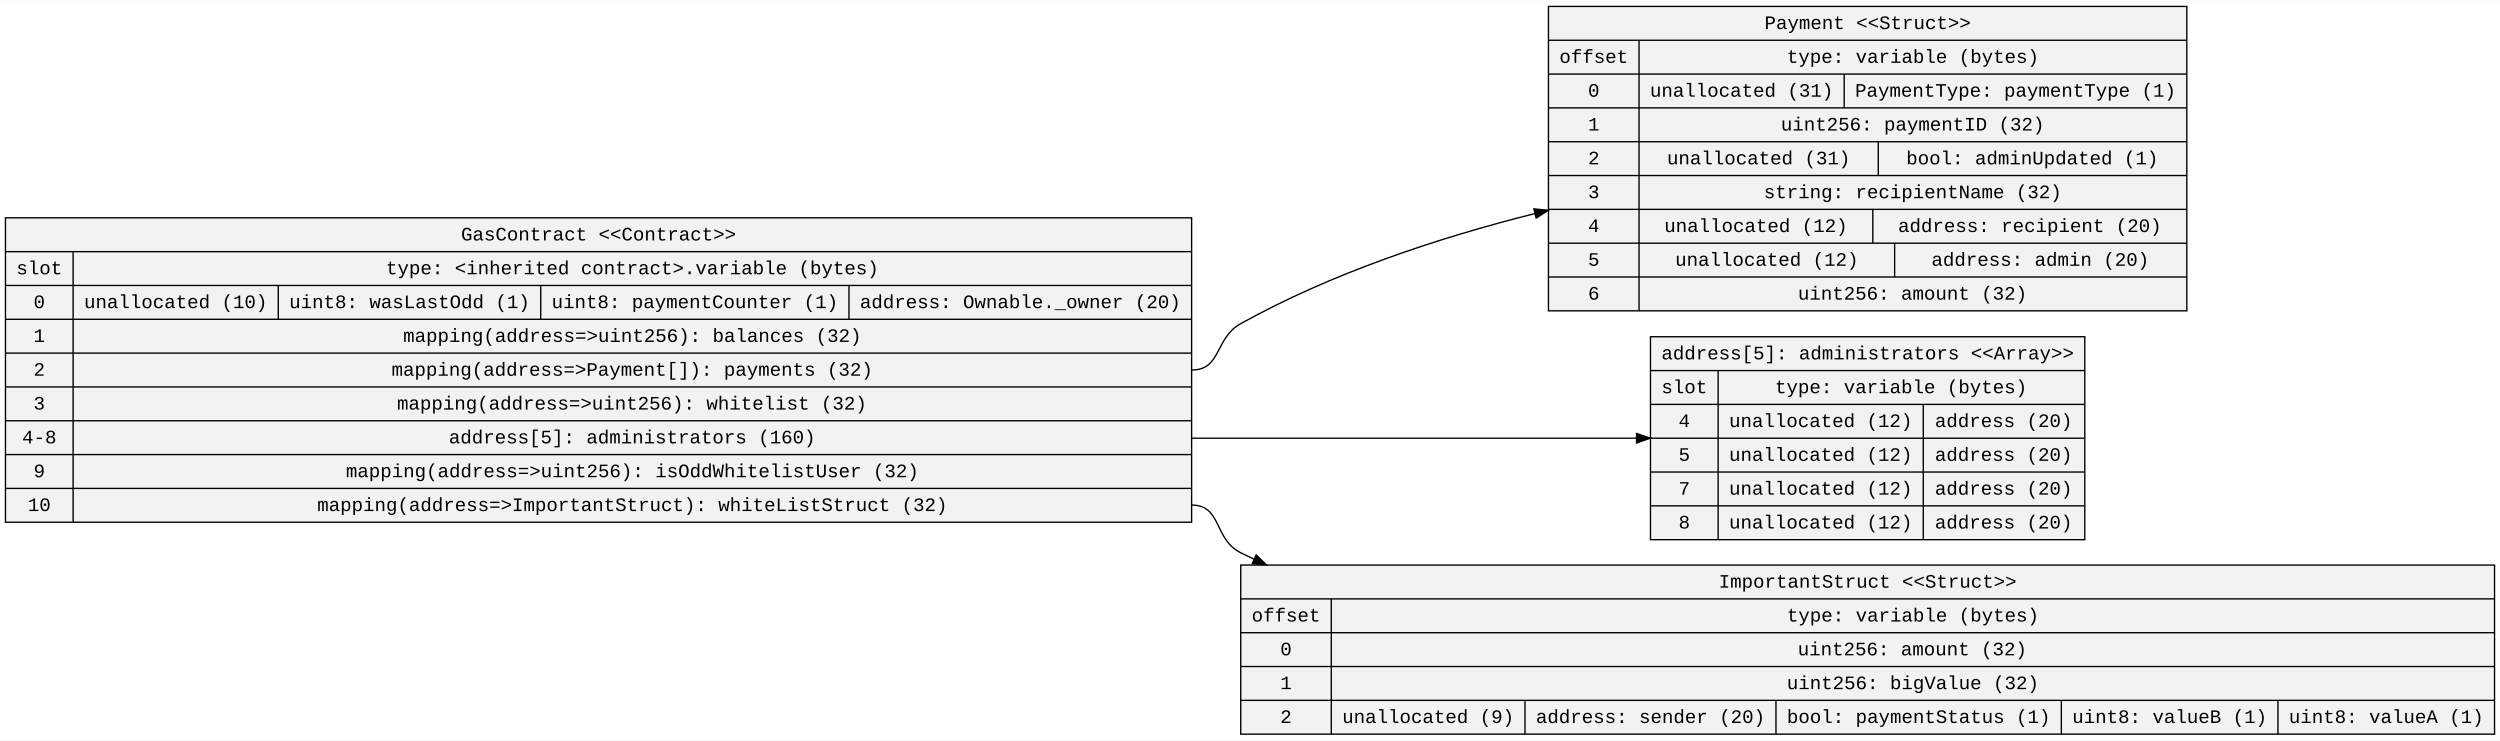
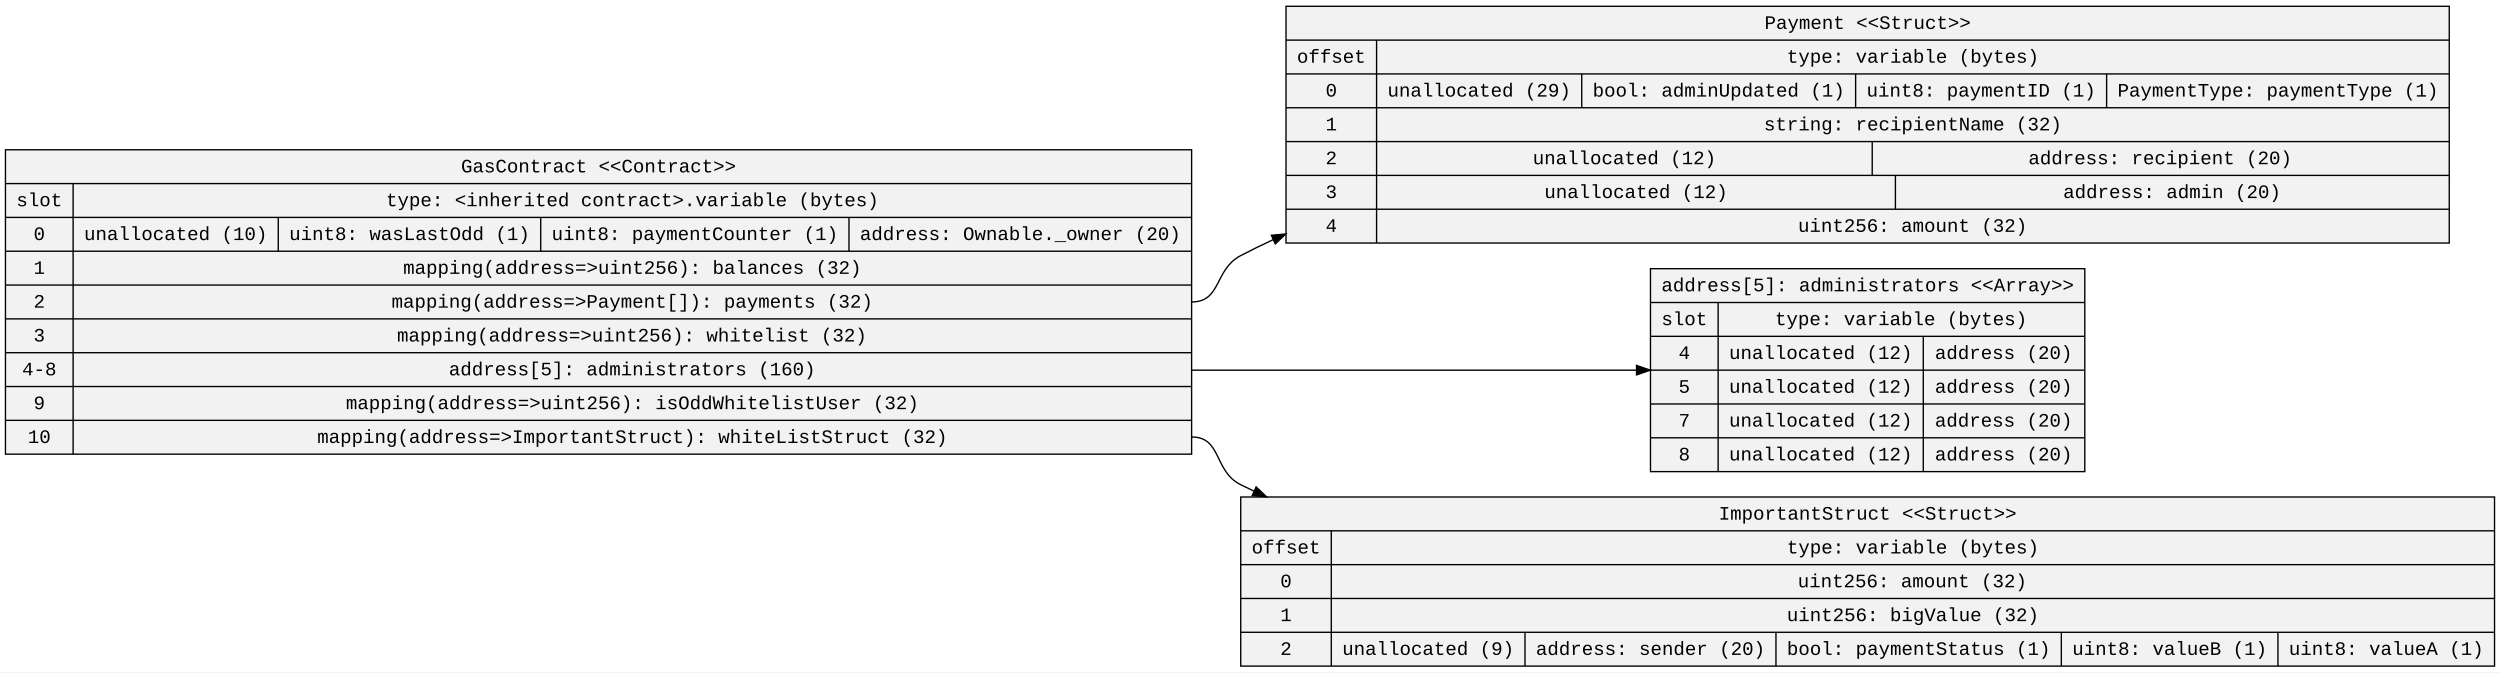
- <svg xmlns="http://www.w3.org/2000/svg" width="1833pt" height="543pt" viewBox="0.00 0.00 1833.06 542.60">
-   <g id="graph0" class="graph" transform="scale(1 1) rotate(0) translate(4 538.6)">
-     <polygon fill="white" stroke="transparent" points="-4,4 -4,-538.6 1829.06,-538.6 1829.06,4 -4,4" />
+ <svg xmlns="http://www.w3.org/2000/svg" width="1833pt" height="493pt" viewBox="0.00 0.00 1833.06 492.80">
+   <g id="graph0" class="graph" transform="scale(1 1) rotate(0) translate(4 488.8)">
+     <polygon fill="white" stroke="transparent" points="-4,4 -4,-488.8 1829.06,-488.8 1829.06,4 -4,4" />
    <g id="node1" class="node">
      <polygon fill="#f2f2f2" stroke="black" points="0,-155.9 0,-379.1 869.73,-379.1 869.73,-155.9 0,-155.9" />
      <text text-anchor="middle" x="434.86" y="-362.5" font-family="Courier New" font-size="14.00">GasContract &lt;&lt;Contract&gt;&gt;</text>
      <polyline fill="none" stroke="black" points="0,-354.3 869.73,-354.3 " />
      <text text-anchor="middle" x="24.8" y="-337.7" font-family="Courier New" font-size="14.00">slot</text>
      <polyline fill="none" stroke="black" points="0,-329.5 49.61,-329.5 " />
      <text text-anchor="middle" x="24.8" y="-312.9" font-family="Courier New" font-size="14.00">0</text>
      <polyline fill="none" stroke="black" points="0,-304.7 49.61,-304.7 " />
      <text text-anchor="middle" x="24.8" y="-288.1" font-family="Courier New" font-size="14.00">1</text>
      <polyline fill="none" stroke="black" points="0,-279.9 49.61,-279.9 " />
      <text text-anchor="middle" x="24.8" y="-263.3" font-family="Courier New" font-size="14.00">2</text>
      <polyline fill="none" stroke="black" points="0,-255.1 49.61,-255.1 " />
      <text text-anchor="middle" x="24.8" y="-238.5" font-family="Courier New" font-size="14.00">3</text>
      <polyline fill="none" stroke="black" points="0,-230.3 49.61,-230.3 " />
      <text text-anchor="middle" x="24.8" y="-213.7" font-family="Courier New" font-size="14.00">4-8</text>
      <polyline fill="none" stroke="black" points="0,-205.5 49.61,-205.5 " />
      <text text-anchor="middle" x="24.8" y="-188.9" font-family="Courier New" font-size="14.00">9</text>
      <polyline fill="none" stroke="black" points="0,-180.7 49.61,-180.7 " />
      <text text-anchor="middle" x="24.8" y="-164.1" font-family="Courier New" font-size="14.00">10</text>
      <polyline fill="none" stroke="black" points="49.61,-155.9 49.61,-354.3 " />
      <text text-anchor="middle" x="459.67" y="-337.7" font-family="Courier New" font-size="14.00">type: &lt;inherited contract&gt;.variable (bytes)</text>
      <polyline fill="none" stroke="black" points="49.61,-329.5 869.73,-329.5 " />
      <text text-anchor="middle" x="124.82" y="-312.9" font-family="Courier New" font-size="14.00">unallocated (10)</text>
      <polyline fill="none" stroke="black" points="200.03,-304.7 200.03,-329.5 " />
      <text text-anchor="middle" x="296.24" y="-312.9" font-family="Courier New" font-size="14.00">uint8: wasLastOdd (1)</text>
      <polyline fill="none" stroke="black" points="392.46,-304.7 392.46,-329.5 " />
      <text text-anchor="middle" x="505.47" y="-312.9" font-family="Courier New" font-size="14.00">uint8: paymentCounter (1)</text>
      <polyline fill="none" stroke="black" points="618.49,-304.7 618.49,-329.5 " />
      <text text-anchor="middle" x="744.11" y="-312.9" font-family="Courier New" font-size="14.00">address: Ownable._owner (20)</text>
      <polyline fill="none" stroke="black" points="49.61,-304.7 869.73,-304.7 " />
      <text text-anchor="middle" x="459.63" y="-288.1" font-family="Courier New" font-size="14.00">mapping(address=&gt;uint256): balances (32)</text>
      <polyline fill="none" stroke="black" points="49.61,-279.9 869.73,-279.9 " />
      <text text-anchor="middle" x="459.53" y="-263.3" font-family="Courier New" font-size="14.00">mapping(address=&gt;Payment[]): payments (32)</text>
      <polyline fill="none" stroke="black" points="49.61,-255.1 869.73,-255.1 " />
      <text text-anchor="middle" x="459.33" y="-238.5" font-family="Courier New" font-size="14.00">mapping(address=&gt;uint256): whitelist (32)</text>
      <polyline fill="none" stroke="black" points="49.61,-230.3 869.73,-230.3 " />
      <text text-anchor="middle" x="459.53" y="-213.7" font-family="Courier New" font-size="14.00">address[5]: administrators (160)</text>
      <polyline fill="none" stroke="black" points="49.61,-205.5 869.73,-205.5 " />
      <text text-anchor="middle" x="459.64" y="-188.9" font-family="Courier New" font-size="14.00">mapping(address=&gt;uint256): isOddWhitelistUser (32)</text>
      <polyline fill="none" stroke="black" points="49.61,-180.7 869.73,-180.7 " />
      <text text-anchor="middle" x="459.64" y="-164.1" font-family="Courier New" font-size="14.00">mapping(address=&gt;ImportantStruct): whiteListStruct (32)</text>
    </g>
    <g id="node2" class="node">
-       <polygon fill="#f2f2f2" stroke="black" points="1131.36,-310.9 1131.36,-534.1 1599.43,-534.1 1599.43,-310.9 1131.36,-310.9" />
-       <text text-anchor="middle" x="1365.4" y="-517.5" font-family="Courier New" font-size="14.00">Payment &lt;&lt;Struct&gt;&gt;</text>
-       <polyline fill="none" stroke="black" points="1131.36,-509.3 1599.43,-509.3 " />
-       <text text-anchor="middle" x="1164.57" y="-492.7" font-family="Courier New" font-size="14.00">offset</text>
-       <polyline fill="none" stroke="black" points="1131.36,-484.5 1197.77,-484.5 " />
-       <text text-anchor="middle" x="1164.57" y="-467.9" font-family="Courier New" font-size="14.00">0</text>
-       <polyline fill="none" stroke="black" points="1131.36,-459.7 1197.77,-459.7 " />
-       <text text-anchor="middle" x="1164.57" y="-443.1" font-family="Courier New" font-size="14.00">1</text>
-       <polyline fill="none" stroke="black" points="1131.36,-434.9 1197.77,-434.9 " />
-       <text text-anchor="middle" x="1164.57" y="-418.3" font-family="Courier New" font-size="14.00">2</text>
-       <polyline fill="none" stroke="black" points="1131.36,-410.1 1197.77,-410.1 " />
-       <text text-anchor="middle" x="1164.57" y="-393.5" font-family="Courier New" font-size="14.00">3</text>
-       <polyline fill="none" stroke="black" points="1131.36,-385.3 1197.77,-385.3 " />
-       <text text-anchor="middle" x="1164.57" y="-368.7" font-family="Courier New" font-size="14.00">4</text>
-       <polyline fill="none" stroke="black" points="1131.36,-360.5 1197.77,-360.5 " />
-       <text text-anchor="middle" x="1164.57" y="-343.9" font-family="Courier New" font-size="14.00">5</text>
-       <polyline fill="none" stroke="black" points="1131.36,-335.7 1197.77,-335.7 " />
-       <text text-anchor="middle" x="1164.57" y="-319.1" font-family="Courier New" font-size="14.00">6</text>
-       <polyline fill="none" stroke="black" points="1197.77,-310.9 1197.77,-509.3 " />
-       <text text-anchor="middle" x="1398.6" y="-492.7" font-family="Courier New" font-size="14.00">type: variable (bytes)</text>
-       <polyline fill="none" stroke="black" points="1197.77,-484.5 1599.43,-484.5 " />
-       <text text-anchor="middle" x="1272.98" y="-467.9" font-family="Courier New" font-size="14.00">unallocated (31)</text>
-       <polyline fill="none" stroke="black" points="1348.19,-459.7 1348.19,-484.5 " />
-       <text text-anchor="middle" x="1473.81" y="-467.9" font-family="Courier New" font-size="14.00">PaymentType: paymentType (1)</text>
-       <polyline fill="none" stroke="black" points="1197.77,-459.7 1599.43,-459.7 " />
-       <text text-anchor="middle" x="1398.39" y="-443.1" font-family="Courier New" font-size="14.00">uint256: paymentID (32)</text>
-       <polyline fill="none" stroke="black" points="1197.77,-434.9 1599.43,-434.9 " />
-       <text text-anchor="middle" x="1285.48" y="-418.3" font-family="Courier New" font-size="14.00">unallocated (31)</text>
-       <polyline fill="none" stroke="black" points="1373.19,-410.1 1373.19,-434.9 " />
-       <text text-anchor="middle" x="1486.11" y="-418.3" font-family="Courier New" font-size="14.00">bool: adminUpdated (1)</text>
-       <polyline fill="none" stroke="black" points="1197.77,-410.1 1599.43,-410.1 " />
-       <text text-anchor="middle" x="1398.49" y="-393.5" font-family="Courier New" font-size="14.00">string: recipientName (32)</text>
-       <polyline fill="none" stroke="black" points="1197.77,-385.3 1599.43,-385.3 " />
-       <text text-anchor="middle" x="1283.48" y="-368.7" font-family="Courier New" font-size="14.00">unallocated (12)</text>
-       <polyline fill="none" stroke="black" points="1369.19,-360.5 1369.19,-385.3 " />
-       <text text-anchor="middle" x="1484.31" y="-368.7" font-family="Courier New" font-size="14.00">address: recipient (20)</text>
-       <polyline fill="none" stroke="black" points="1197.77,-360.5 1599.43,-360.5 " />
-       <text text-anchor="middle" x="1291.48" y="-343.9" font-family="Courier New" font-size="14.00">unallocated (12)</text>
-       <polyline fill="none" stroke="black" points="1385.19,-335.7 1385.19,-360.5 " />
-       <text text-anchor="middle" x="1492" y="-343.9" font-family="Courier New" font-size="14.00">address: admin (20)</text>
-       <polyline fill="none" stroke="black" points="1197.77,-335.7 1599.43,-335.7 " />
-       <text text-anchor="middle" x="1398.28" y="-319.1" font-family="Courier New" font-size="14.00">uint256: amount (32)</text>
+       <polygon fill="#f2f2f2" stroke="black" points="938.93,-310.7 938.93,-484.3 1791.86,-484.3 1791.86,-310.7 938.93,-310.7" />
+       <text text-anchor="middle" x="1365.4" y="-467.7" font-family="Courier New" font-size="14.00">Payment &lt;&lt;Struct&gt;&gt;</text>
+       <polyline fill="none" stroke="black" points="938.93,-459.5 1791.86,-459.5 " />
+       <text text-anchor="middle" x="972.14" y="-442.9" font-family="Courier New" font-size="14.00">offset</text>
+       <polyline fill="none" stroke="black" points="938.93,-434.7 1005.34,-434.7 " />
+       <text text-anchor="middle" x="972.14" y="-418.1" font-family="Courier New" font-size="14.00">0</text>
+       <polyline fill="none" stroke="black" points="938.93,-409.9 1005.34,-409.9 " />
+       <text text-anchor="middle" x="972.14" y="-393.3" font-family="Courier New" font-size="14.00">1</text>
+       <polyline fill="none" stroke="black" points="938.93,-385.1 1005.34,-385.1 " />
+       <text text-anchor="middle" x="972.14" y="-368.5" font-family="Courier New" font-size="14.00">2</text>
+       <polyline fill="none" stroke="black" points="938.93,-360.3 1005.34,-360.3 " />
+       <text text-anchor="middle" x="972.14" y="-343.7" font-family="Courier New" font-size="14.00">3</text>
+       <polyline fill="none" stroke="black" points="938.93,-335.5 1005.34,-335.5 " />
+       <text text-anchor="middle" x="972.14" y="-318.9" font-family="Courier New" font-size="14.00">4</text>
+       <polyline fill="none" stroke="black" points="1005.34,-310.7 1005.34,-459.5 " />
+       <text text-anchor="middle" x="1398.6" y="-442.9" font-family="Courier New" font-size="14.00">type: variable (bytes)</text>
+       <polyline fill="none" stroke="black" points="1005.34,-434.7 1791.86,-434.7 " />
+       <text text-anchor="middle" x="1080.55" y="-418.1" font-family="Courier New" font-size="14.00">unallocated (29)</text>
+       <polyline fill="none" stroke="black" points="1155.76,-409.9 1155.76,-434.7 " />
+       <text text-anchor="middle" x="1256.18" y="-418.1" font-family="Courier New" font-size="14.00">bool: adminUpdated (1)</text>
+       <polyline fill="none" stroke="black" points="1356.59,-409.9 1356.59,-434.7 " />
+       <text text-anchor="middle" x="1448.61" y="-418.1" font-family="Courier New" font-size="14.00">uint8: paymentID (1)</text>
+       <polyline fill="none" stroke="black" points="1540.62,-409.9 1540.62,-434.7 " />
+       <text text-anchor="middle" x="1666.24" y="-418.1" font-family="Courier New" font-size="14.00">PaymentType: paymentType (1)</text>
+       <polyline fill="none" stroke="black" points="1005.34,-409.9 1791.86,-409.9 " />
+       <text text-anchor="middle" x="1398.56" y="-393.3" font-family="Courier New" font-size="14.00">string: recipientName (32)</text>
+       <polyline fill="none" stroke="black" points="1005.34,-385.1 1791.86,-385.1 " />
+       <text text-anchor="middle" x="1187.05" y="-368.5" font-family="Courier New" font-size="14.00">unallocated (12)</text>
+       <polyline fill="none" stroke="black" points="1368.76,-360.3 1368.76,-385.1 " />
+       <text text-anchor="middle" x="1579.88" y="-368.5" font-family="Courier New" font-size="14.00">address: recipient (20)</text>
+       <polyline fill="none" stroke="black" points="1005.34,-360.3 1791.86,-360.3 " />
+       <text text-anchor="middle" x="1195.55" y="-343.7" font-family="Courier New" font-size="14.00">unallocated (12)</text>
+       <polyline fill="none" stroke="black" points="1385.76,-335.5 1385.76,-360.3 " />
+       <text text-anchor="middle" x="1588.58" y="-343.7" font-family="Courier New" font-size="14.00">address: admin (20)</text>
+       <polyline fill="none" stroke="black" points="1005.34,-335.5 1791.86,-335.5 " />
+       <text text-anchor="middle" x="1398.35" y="-318.9" font-family="Courier New" font-size="14.00">uint256: amount (32)</text>
    </g>
    <g id="edge1" class="edge">
-       <path fill="none" stroke="black" d="M869.73,-267.5C891.74,-267.5 886.49,-290.81 905.73,-301.5 971.69,-338.17 1049.19,-364.09 1121.53,-382.26" />
-       <polygon fill="black" stroke="black" points="1120.69,-385.66 1131.24,-384.66 1122.37,-378.86 1120.69,-385.66" />
+       <path fill="none" stroke="black" d="M869.73,-267.5C891.74,-267.5 886.22,-291.31 905.73,-301.5 913.52,-305.57 921.47,-309.47 929.56,-313.21" />
+       <polygon fill="black" stroke="black" points="928.19,-316.43 938.74,-317.35 931.07,-310.05 928.19,-316.43" />
    </g>
    <g id="node3" class="node">
      <polygon fill="#f2f2f2" stroke="black" points="1206.17,-143.1 1206.17,-291.9 1524.62,-291.9 1524.62,-143.1 1206.17,-143.1" />
      <text text-anchor="middle" x="1365.4" y="-275.3" font-family="Courier New" font-size="14.00">address[5]: administrators &lt;&lt;Array&gt;&gt;</text>
      <polyline fill="none" stroke="black" points="1206.17,-267.1 1524.62,-267.1 " />
      <text text-anchor="middle" x="1230.97" y="-250.5" font-family="Courier New" font-size="14.00">slot</text>
      <polyline fill="none" stroke="black" points="1206.17,-242.3 1255.78,-242.3 " />
      <text text-anchor="middle" x="1230.97" y="-225.7" font-family="Courier New" font-size="14.00">4</text>
      <polyline fill="none" stroke="black" points="1206.17,-217.5 1255.78,-217.5 " />
      <text text-anchor="middle" x="1230.97" y="-200.9" font-family="Courier New" font-size="14.00">5</text>
      <polyline fill="none" stroke="black" points="1206.17,-192.7 1255.78,-192.7 " />
      <text text-anchor="middle" x="1230.97" y="-176.1" font-family="Courier New" font-size="14.00">7</text>
      <polyline fill="none" stroke="black" points="1206.17,-167.9 1255.78,-167.9 " />
      <text text-anchor="middle" x="1230.97" y="-151.3" font-family="Courier New" font-size="14.00">8</text>
      <polyline fill="none" stroke="black" points="1255.78,-143.1 1255.78,-267.1 " />
      <text text-anchor="middle" x="1389.9" y="-250.5" font-family="Courier New" font-size="14.00">type: variable (bytes)</text>
      <polyline fill="none" stroke="black" points="1255.78,-242.3 1524.01,-242.3 " />
      <text text-anchor="middle" x="1330.99" y="-225.7" font-family="Courier New" font-size="14.00">unallocated (12)</text>
      <polyline fill="none" stroke="black" points="1406.2,-217.5 1406.2,-242.3 " />
      <text text-anchor="middle" x="1465.11" y="-225.7" font-family="Courier New" font-size="14.00">address (20)</text>
      <polyline fill="none" stroke="black" points="1255.78,-217.5 1524.01,-217.5 " />
      <text text-anchor="middle" x="1330.99" y="-200.9" font-family="Courier New" font-size="14.00">unallocated (12)</text>
      <polyline fill="none" stroke="black" points="1406.2,-192.7 1406.2,-217.5 " />
      <text text-anchor="middle" x="1465.11" y="-200.9" font-family="Courier New" font-size="14.00">address (20)</text>
      <polyline fill="none" stroke="black" points="1255.78,-192.7 1524.01,-192.7 " />
      <text text-anchor="middle" x="1330.99" y="-176.1" font-family="Courier New" font-size="14.00">unallocated (12)</text>
      <polyline fill="none" stroke="black" points="1406.2,-167.9 1406.2,-192.7 " />
      <text text-anchor="middle" x="1465.11" y="-176.1" font-family="Courier New" font-size="14.00">address (20)</text>
      <polyline fill="none" stroke="black" points="1255.78,-167.9 1524.01,-167.9 " />
      <text text-anchor="middle" x="1330.99" y="-151.3" font-family="Courier New" font-size="14.00">unallocated (12)</text>
      <polyline fill="none" stroke="black" points="1406.2,-143.1 1406.2,-167.9 " />
      <text text-anchor="middle" x="1465.11" y="-151.3" font-family="Courier New" font-size="14.00">address (20)</text>
    </g>
    <g id="edge2" class="edge">
      <path fill="none" stroke="black" d="M869.73,-217.5C978.28,-217.5 1100.24,-217.5 1195.89,-217.5" />
      <polygon fill="black" stroke="black" points="1195.95,-221 1205.95,-217.5 1195.95,-214 1195.95,-221" />
    </g>
    <g id="node4" class="node">
      <polygon fill="#f2f2f2" stroke="black" points="905.73,-0.5 905.73,-124.5 1825.06,-124.5 1825.06,-0.5 905.73,-0.5" />
      <text text-anchor="middle" x="1365.4" y="-107.9" font-family="Courier New" font-size="14.00">ImportantStruct &lt;&lt;Struct&gt;&gt;</text>
      <polyline fill="none" stroke="black" points="905.73,-99.7 1825.06,-99.7 " />
      <text text-anchor="middle" x="938.93" y="-83.1" font-family="Courier New" font-size="14.00">offset</text>
      <polyline fill="none" stroke="black" points="905.73,-74.9 972.14,-74.9 " />
      <text text-anchor="middle" x="938.93" y="-58.3" font-family="Courier New" font-size="14.00">0</text>
      <polyline fill="none" stroke="black" points="905.73,-50.1 972.14,-50.1 " />
      <text text-anchor="middle" x="938.93" y="-33.5" font-family="Courier New" font-size="14.00">1</text>
      <polyline fill="none" stroke="black" points="905.73,-25.3 972.14,-25.3 " />
      <text text-anchor="middle" x="938.93" y="-8.7" font-family="Courier New" font-size="14.00">2</text>
      <polyline fill="none" stroke="black" points="972.14,-0.5 972.14,-99.7 " />
      <text text-anchor="middle" x="1398.6" y="-83.1" font-family="Courier New" font-size="14.00">type: variable (bytes)</text>
      <polyline fill="none" stroke="black" points="972.14,-74.9 1825.06,-74.9 " />
      <text text-anchor="middle" x="1398.15" y="-58.3" font-family="Courier New" font-size="14.00">uint256: amount (32)</text>
      <polyline fill="none" stroke="black" points="972.14,-50.1 1825.06,-50.1 " />
      <text text-anchor="middle" x="1398.55" y="-33.5" font-family="Courier New" font-size="14.00">uint256: bigValue (32)</text>
      <polyline fill="none" stroke="black" points="972.14,-25.3 1825.06,-25.3 " />
      <text text-anchor="middle" x="1043.15" y="-8.7" font-family="Courier New" font-size="14.00">unallocated (9)</text>
      <polyline fill="none" stroke="black" points="1114.16,-0.5 1114.16,-25.3 " />
      <text text-anchor="middle" x="1206.17" y="-8.7" font-family="Courier New" font-size="14.00">address: sender (20)</text>
      <polyline fill="none" stroke="black" points="1298.18,-0.5 1298.18,-25.3 " />
      <text text-anchor="middle" x="1402.8" y="-8.7" font-family="Courier New" font-size="14.00">bool: paymentStatus (1)</text>
      <polyline fill="none" stroke="black" points="1507.42,-0.5 1507.42,-25.3 " />
      <text text-anchor="middle" x="1586.83" y="-8.7" font-family="Courier New" font-size="14.00">uint8: valueB (1)</text>
      <polyline fill="none" stroke="black" points="1666.24,-0.5 1666.24,-25.3 " />
      <text text-anchor="middle" x="1745.65" y="-8.7" font-family="Courier New" font-size="14.00">uint8: valueA (1)</text>
    </g>
    <g id="edge3" class="edge">
      <path fill="none" stroke="black" d="M869.73,-168.5C892.04,-168.5 885.76,-143.46 905.73,-133.5 908.94,-131.9 912.17,-130.34 915.43,-128.81" />
      <polygon fill="black" stroke="black" points="917.04,-131.92 924.68,-124.58 914.13,-125.55 917.04,-131.92" />
    </g>
  </g>
</svg>
